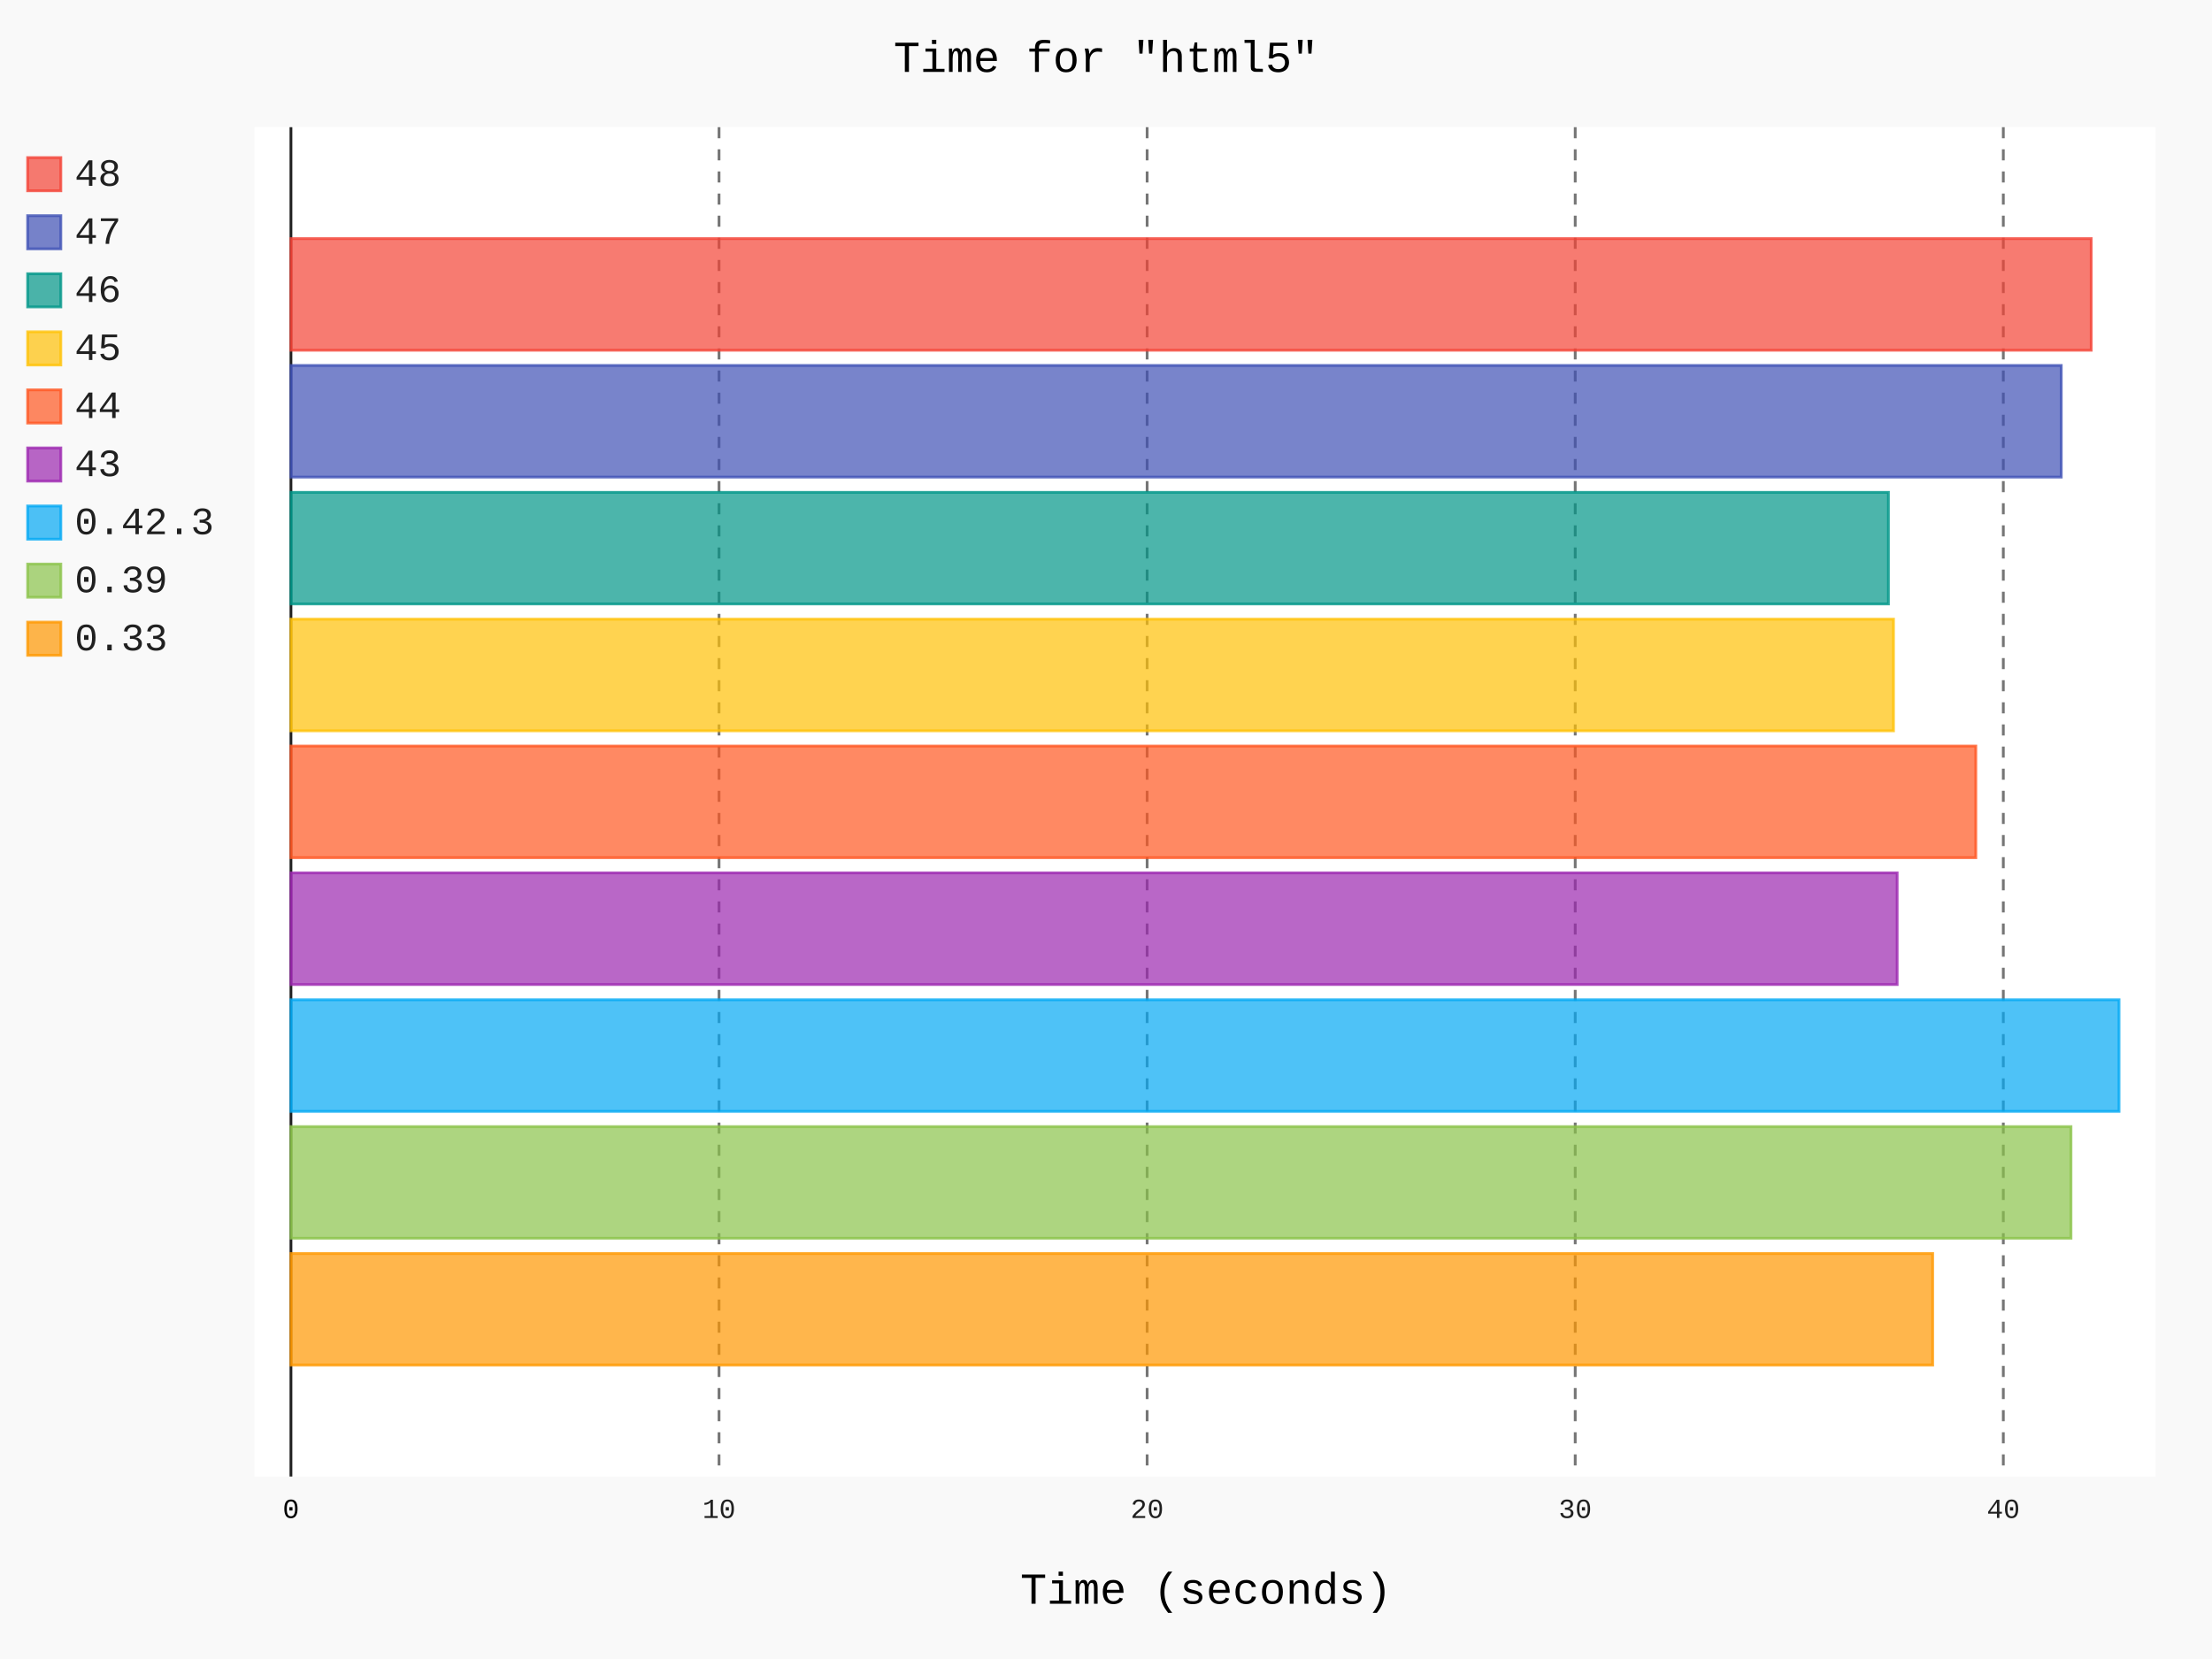
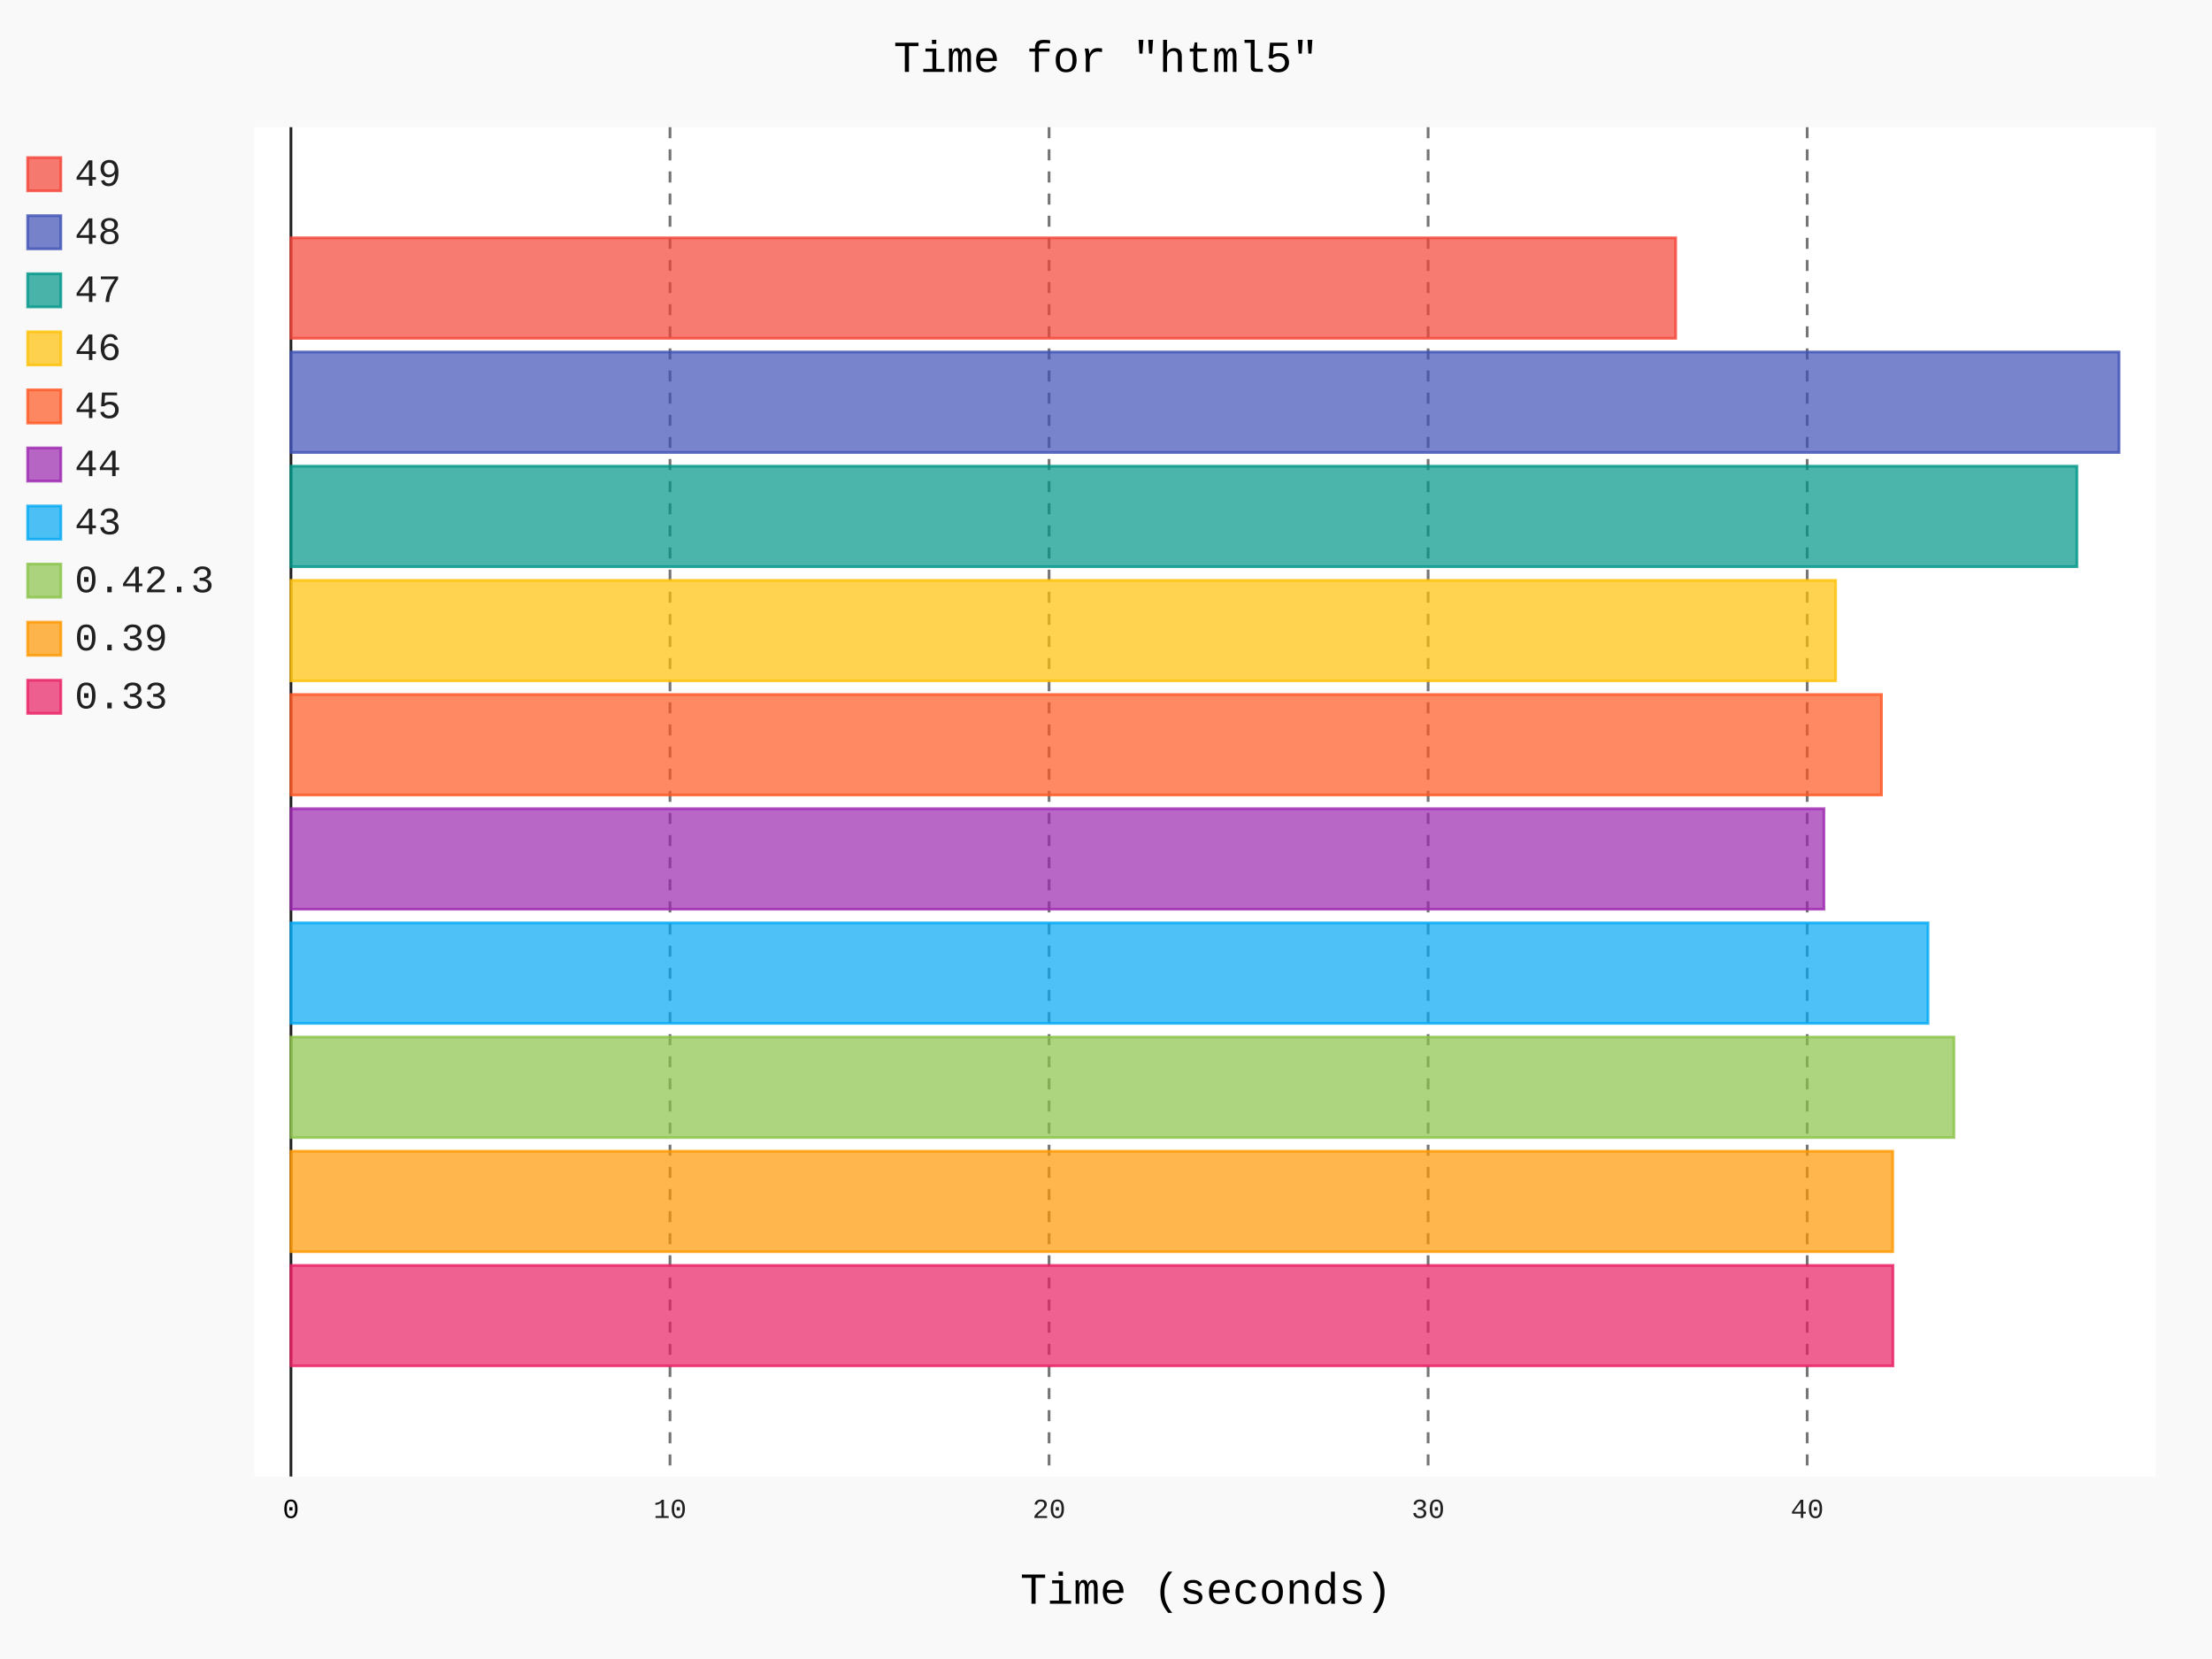
- <svg xmlns="http://www.w3.org/2000/svg" class="pygal-chart" id="chart-f058e06a-e6be-48ce-8889-111e29cc506f" viewBox="0 0 800 600">
+ <svg xmlns="http://www.w3.org/2000/svg" class="pygal-chart" id="chart-762dc4cd-f245-411f-808e-dad23d8fe15b" viewBox="0 0 800 600">
  <defs>
-     <style type="text/css">#chart-f058e06a-e6be-48ce-8889-111e29cc506f{-webkit-user-select:none;-webkit-font-smoothing:antialiased;font-family:Consolas,"Liberation Mono",Menlo,Courier,monospace}#chart-f058e06a-e6be-48ce-8889-111e29cc506f .title{font-family:Consolas,"Liberation Mono",Menlo,Courier,monospace;font-size:16px}#chart-f058e06a-e6be-48ce-8889-111e29cc506f .legends .legend text{font-family:Consolas,"Liberation Mono",Menlo,Courier,monospace;font-size:14px}#chart-f058e06a-e6be-48ce-8889-111e29cc506f .axis text{font-family:Consolas,"Liberation Mono",Menlo,Courier,monospace;font-size:10px}#chart-f058e06a-e6be-48ce-8889-111e29cc506f .axis text.major{font-family:Consolas,"Liberation Mono",Menlo,Courier,monospace;font-size:10px}#chart-f058e06a-e6be-48ce-8889-111e29cc506f .text-overlay text.value{font-family:Consolas,"Liberation Mono",Menlo,Courier,monospace;font-size:16px}#chart-f058e06a-e6be-48ce-8889-111e29cc506f .text-overlay text.label{font-family:Consolas,"Liberation Mono",Menlo,Courier,monospace;font-size:10px}#chart-f058e06a-e6be-48ce-8889-111e29cc506f .tooltip{font-family:Consolas,"Liberation Mono",Menlo,Courier,monospace;font-size:14px}#chart-f058e06a-e6be-48ce-8889-111e29cc506f text.no_data{font-family:Consolas,"Liberation Mono",Menlo,Courier,monospace;font-size:64px}
- #chart-f058e06a-e6be-48ce-8889-111e29cc506f{background-color:rgba(249,249,249,1)}#chart-f058e06a-e6be-48ce-8889-111e29cc506f path,#chart-f058e06a-e6be-48ce-8889-111e29cc506f line,#chart-f058e06a-e6be-48ce-8889-111e29cc506f rect,#chart-f058e06a-e6be-48ce-8889-111e29cc506f circle{-webkit-transition:150ms;-moz-transition:150ms;transition:150ms}#chart-f058e06a-e6be-48ce-8889-111e29cc506f .graph &gt; .background{fill:rgba(249,249,249,1)}#chart-f058e06a-e6be-48ce-8889-111e29cc506f .plot &gt; .background{fill:rgba(255,255,255,1)}#chart-f058e06a-e6be-48ce-8889-111e29cc506f .graph{fill:rgba(0,0,0,.87)}#chart-f058e06a-e6be-48ce-8889-111e29cc506f text.no_data{fill:rgba(0,0,0,1)}#chart-f058e06a-e6be-48ce-8889-111e29cc506f .title{fill:rgba(0,0,0,1)}#chart-f058e06a-e6be-48ce-8889-111e29cc506f .legends .legend text{fill:rgba(0,0,0,.87)}#chart-f058e06a-e6be-48ce-8889-111e29cc506f .legends .legend:hover text{fill:rgba(0,0,0,1)}#chart-f058e06a-e6be-48ce-8889-111e29cc506f .axis .line{stroke:rgba(0,0,0,1)}#chart-f058e06a-e6be-48ce-8889-111e29cc506f .axis .guide.line{stroke:rgba(0,0,0,.54)}#chart-f058e06a-e6be-48ce-8889-111e29cc506f .axis .major.line{stroke:rgba(0,0,0,.87)}#chart-f058e06a-e6be-48ce-8889-111e29cc506f .axis text.major{fill:rgba(0,0,0,1)}#chart-f058e06a-e6be-48ce-8889-111e29cc506f .axis.y .guides:hover .guide.line,#chart-f058e06a-e6be-48ce-8889-111e29cc506f .line-graph .axis.x .guides:hover .guide.line,#chart-f058e06a-e6be-48ce-8889-111e29cc506f .stackedline-graph .axis.x .guides:hover .guide.line,#chart-f058e06a-e6be-48ce-8889-111e29cc506f .xy-graph .axis.x .guides:hover .guide.line{stroke:rgba(0,0,0,1)}#chart-f058e06a-e6be-48ce-8889-111e29cc506f .axis .guides:hover text{fill:rgba(0,0,0,1)}#chart-f058e06a-e6be-48ce-8889-111e29cc506f .reactive{fill-opacity:.7;stroke-opacity:.8}#chart-f058e06a-e6be-48ce-8889-111e29cc506f .ci{stroke:rgba(0,0,0,.87)}#chart-f058e06a-e6be-48ce-8889-111e29cc506f .reactive.active,#chart-f058e06a-e6be-48ce-8889-111e29cc506f .active .reactive{fill-opacity:.8;stroke-opacity:.9;stroke-width:4}#chart-f058e06a-e6be-48ce-8889-111e29cc506f .ci .reactive.active{stroke-width:1.5}#chart-f058e06a-e6be-48ce-8889-111e29cc506f .series text{fill:rgba(0,0,0,1)}#chart-f058e06a-e6be-48ce-8889-111e29cc506f .tooltip rect{fill:rgba(255,255,255,1);stroke:rgba(0,0,0,1);-webkit-transition:opacity 150ms;-moz-transition:opacity 150ms;transition:opacity 150ms}#chart-f058e06a-e6be-48ce-8889-111e29cc506f .tooltip .label{fill:rgba(0,0,0,.87)}#chart-f058e06a-e6be-48ce-8889-111e29cc506f .tooltip .label{fill:rgba(0,0,0,.87)}#chart-f058e06a-e6be-48ce-8889-111e29cc506f .tooltip .legend{font-size:.8em;fill:rgba(0,0,0,.54)}#chart-f058e06a-e6be-48ce-8889-111e29cc506f .tooltip .x_label{font-size:.6em;fill:rgba(0,0,0,1)}#chart-f058e06a-e6be-48ce-8889-111e29cc506f .tooltip .xlink{font-size:.5em;text-decoration:underline}#chart-f058e06a-e6be-48ce-8889-111e29cc506f .tooltip .value{font-size:1.5em}#chart-f058e06a-e6be-48ce-8889-111e29cc506f .bound{font-size:.5em}#chart-f058e06a-e6be-48ce-8889-111e29cc506f .max-value{font-size:.75em;fill:rgba(0,0,0,.54)}#chart-f058e06a-e6be-48ce-8889-111e29cc506f .map-element{fill:rgba(255,255,255,1);stroke:rgba(0,0,0,.54) !important}#chart-f058e06a-e6be-48ce-8889-111e29cc506f .map-element .reactive{fill-opacity:inherit;stroke-opacity:inherit}#chart-f058e06a-e6be-48ce-8889-111e29cc506f .color-0,#chart-f058e06a-e6be-48ce-8889-111e29cc506f .color-0 a:visited{stroke:#F44336;fill:#F44336}#chart-f058e06a-e6be-48ce-8889-111e29cc506f .color-1,#chart-f058e06a-e6be-48ce-8889-111e29cc506f .color-1 a:visited{stroke:#3F51B5;fill:#3F51B5}#chart-f058e06a-e6be-48ce-8889-111e29cc506f .color-2,#chart-f058e06a-e6be-48ce-8889-111e29cc506f .color-2 a:visited{stroke:#009688;fill:#009688}#chart-f058e06a-e6be-48ce-8889-111e29cc506f .color-3,#chart-f058e06a-e6be-48ce-8889-111e29cc506f .color-3 a:visited{stroke:#FFC107;fill:#FFC107}#chart-f058e06a-e6be-48ce-8889-111e29cc506f .color-4,#chart-f058e06a-e6be-48ce-8889-111e29cc506f .color-4 a:visited{stroke:#FF5722;fill:#FF5722}#chart-f058e06a-e6be-48ce-8889-111e29cc506f .color-5,#chart-f058e06a-e6be-48ce-8889-111e29cc506f .color-5 a:visited{stroke:#9C27B0;fill:#9C27B0}#chart-f058e06a-e6be-48ce-8889-111e29cc506f .color-6,#chart-f058e06a-e6be-48ce-8889-111e29cc506f .color-6 a:visited{stroke:#03A9F4;fill:#03A9F4}#chart-f058e06a-e6be-48ce-8889-111e29cc506f .color-7,#chart-f058e06a-e6be-48ce-8889-111e29cc506f .color-7 a:visited{stroke:#8BC34A;fill:#8BC34A}#chart-f058e06a-e6be-48ce-8889-111e29cc506f .color-8,#chart-f058e06a-e6be-48ce-8889-111e29cc506f .color-8 a:visited{stroke:#FF9800;fill:#FF9800}#chart-f058e06a-e6be-48ce-8889-111e29cc506f .text-overlay .color-0 text{fill:black}#chart-f058e06a-e6be-48ce-8889-111e29cc506f .text-overlay .color-1 text{fill:black}#chart-f058e06a-e6be-48ce-8889-111e29cc506f .text-overlay .color-2 text{fill:black}#chart-f058e06a-e6be-48ce-8889-111e29cc506f .text-overlay .color-3 text{fill:black}#chart-f058e06a-e6be-48ce-8889-111e29cc506f .text-overlay .color-4 text{fill:black}#chart-f058e06a-e6be-48ce-8889-111e29cc506f .text-overlay .color-5 text{fill:black}#chart-f058e06a-e6be-48ce-8889-111e29cc506f .text-overlay .color-6 text{fill:black}#chart-f058e06a-e6be-48ce-8889-111e29cc506f .text-overlay .color-7 text{fill:black}#chart-f058e06a-e6be-48ce-8889-111e29cc506f .text-overlay .color-8 text{fill:black}
- #chart-f058e06a-e6be-48ce-8889-111e29cc506f text.no_data{text-anchor:middle}#chart-f058e06a-e6be-48ce-8889-111e29cc506f .guide.line{fill:none}#chart-f058e06a-e6be-48ce-8889-111e29cc506f .centered{text-anchor:middle}#chart-f058e06a-e6be-48ce-8889-111e29cc506f .title{text-anchor:middle}#chart-f058e06a-e6be-48ce-8889-111e29cc506f .legends .legend text{fill-opacity:1}#chart-f058e06a-e6be-48ce-8889-111e29cc506f .axis.x text{text-anchor:middle}#chart-f058e06a-e6be-48ce-8889-111e29cc506f .axis.x:not(.web) text[transform]{text-anchor:start}#chart-f058e06a-e6be-48ce-8889-111e29cc506f .axis.x:not(.web) text[transform].backwards{text-anchor:end}#chart-f058e06a-e6be-48ce-8889-111e29cc506f .axis.y text{text-anchor:end}#chart-f058e06a-e6be-48ce-8889-111e29cc506f .axis.y text[transform].backwards{text-anchor:start}#chart-f058e06a-e6be-48ce-8889-111e29cc506f .axis.y2 text{text-anchor:start}#chart-f058e06a-e6be-48ce-8889-111e29cc506f .axis.y2 text[transform].backwards{text-anchor:end}#chart-f058e06a-e6be-48ce-8889-111e29cc506f .axis .guide.line{stroke-dasharray:4,4}#chart-f058e06a-e6be-48ce-8889-111e29cc506f .axis .major.guide.line{stroke-dasharray:6,6}#chart-f058e06a-e6be-48ce-8889-111e29cc506f .horizontal .axis.y .guide.line,#chart-f058e06a-e6be-48ce-8889-111e29cc506f .horizontal .axis.y2 .guide.line,#chart-f058e06a-e6be-48ce-8889-111e29cc506f .vertical .axis.x .guide.line{opacity:0}#chart-f058e06a-e6be-48ce-8889-111e29cc506f .horizontal .axis.always_show .guide.line,#chart-f058e06a-e6be-48ce-8889-111e29cc506f .vertical .axis.always_show .guide.line{opacity:1 !important}#chart-f058e06a-e6be-48ce-8889-111e29cc506f .axis.y .guides:hover .guide.line,#chart-f058e06a-e6be-48ce-8889-111e29cc506f .axis.y2 .guides:hover .guide.line,#chart-f058e06a-e6be-48ce-8889-111e29cc506f .axis.x .guides:hover .guide.line{opacity:1}#chart-f058e06a-e6be-48ce-8889-111e29cc506f .axis .guides:hover text{opacity:1}#chart-f058e06a-e6be-48ce-8889-111e29cc506f .nofill{fill:none}#chart-f058e06a-e6be-48ce-8889-111e29cc506f .subtle-fill{fill-opacity:.2}#chart-f058e06a-e6be-48ce-8889-111e29cc506f .dot{stroke-width:1px;fill-opacity:1}#chart-f058e06a-e6be-48ce-8889-111e29cc506f .dot.active{stroke-width:5px}#chart-f058e06a-e6be-48ce-8889-111e29cc506f .dot.negative{fill:transparent}#chart-f058e06a-e6be-48ce-8889-111e29cc506f text,#chart-f058e06a-e6be-48ce-8889-111e29cc506f tspan{stroke:none !important}#chart-f058e06a-e6be-48ce-8889-111e29cc506f .series text.active{opacity:1}#chart-f058e06a-e6be-48ce-8889-111e29cc506f .tooltip rect{fill-opacity:.95;stroke-width:.5}#chart-f058e06a-e6be-48ce-8889-111e29cc506f .tooltip text{fill-opacity:1}#chart-f058e06a-e6be-48ce-8889-111e29cc506f .showable{visibility:hidden}#chart-f058e06a-e6be-48ce-8889-111e29cc506f .showable.shown{visibility:visible}#chart-f058e06a-e6be-48ce-8889-111e29cc506f .gauge-background{fill:rgba(229,229,229,1);stroke:none}#chart-f058e06a-e6be-48ce-8889-111e29cc506f .bg-lines{stroke:rgba(249,249,249,1);stroke-width:2px}</style>
+     <style type="text/css">#chart-762dc4cd-f245-411f-808e-dad23d8fe15b{-webkit-user-select:none;-webkit-font-smoothing:antialiased;font-family:Consolas,"Liberation Mono",Menlo,Courier,monospace}#chart-762dc4cd-f245-411f-808e-dad23d8fe15b .title{font-family:Consolas,"Liberation Mono",Menlo,Courier,monospace;font-size:16px}#chart-762dc4cd-f245-411f-808e-dad23d8fe15b .legends .legend text{font-family:Consolas,"Liberation Mono",Menlo,Courier,monospace;font-size:14px}#chart-762dc4cd-f245-411f-808e-dad23d8fe15b .axis text{font-family:Consolas,"Liberation Mono",Menlo,Courier,monospace;font-size:10px}#chart-762dc4cd-f245-411f-808e-dad23d8fe15b .axis text.major{font-family:Consolas,"Liberation Mono",Menlo,Courier,monospace;font-size:10px}#chart-762dc4cd-f245-411f-808e-dad23d8fe15b .text-overlay text.value{font-family:Consolas,"Liberation Mono",Menlo,Courier,monospace;font-size:16px}#chart-762dc4cd-f245-411f-808e-dad23d8fe15b .text-overlay text.label{font-family:Consolas,"Liberation Mono",Menlo,Courier,monospace;font-size:10px}#chart-762dc4cd-f245-411f-808e-dad23d8fe15b .tooltip{font-family:Consolas,"Liberation Mono",Menlo,Courier,monospace;font-size:14px}#chart-762dc4cd-f245-411f-808e-dad23d8fe15b text.no_data{font-family:Consolas,"Liberation Mono",Menlo,Courier,monospace;font-size:64px}
+ #chart-762dc4cd-f245-411f-808e-dad23d8fe15b{background-color:rgba(249,249,249,1)}#chart-762dc4cd-f245-411f-808e-dad23d8fe15b path,#chart-762dc4cd-f245-411f-808e-dad23d8fe15b line,#chart-762dc4cd-f245-411f-808e-dad23d8fe15b rect,#chart-762dc4cd-f245-411f-808e-dad23d8fe15b circle{-webkit-transition:150ms;-moz-transition:150ms;transition:150ms}#chart-762dc4cd-f245-411f-808e-dad23d8fe15b .graph &gt; .background{fill:rgba(249,249,249,1)}#chart-762dc4cd-f245-411f-808e-dad23d8fe15b .plot &gt; .background{fill:rgba(255,255,255,1)}#chart-762dc4cd-f245-411f-808e-dad23d8fe15b .graph{fill:rgba(0,0,0,.87)}#chart-762dc4cd-f245-411f-808e-dad23d8fe15b text.no_data{fill:rgba(0,0,0,1)}#chart-762dc4cd-f245-411f-808e-dad23d8fe15b .title{fill:rgba(0,0,0,1)}#chart-762dc4cd-f245-411f-808e-dad23d8fe15b .legends .legend text{fill:rgba(0,0,0,.87)}#chart-762dc4cd-f245-411f-808e-dad23d8fe15b .legends .legend:hover text{fill:rgba(0,0,0,1)}#chart-762dc4cd-f245-411f-808e-dad23d8fe15b .axis .line{stroke:rgba(0,0,0,1)}#chart-762dc4cd-f245-411f-808e-dad23d8fe15b .axis .guide.line{stroke:rgba(0,0,0,.54)}#chart-762dc4cd-f245-411f-808e-dad23d8fe15b .axis .major.line{stroke:rgba(0,0,0,.87)}#chart-762dc4cd-f245-411f-808e-dad23d8fe15b .axis text.major{fill:rgba(0,0,0,1)}#chart-762dc4cd-f245-411f-808e-dad23d8fe15b .axis.y .guides:hover .guide.line,#chart-762dc4cd-f245-411f-808e-dad23d8fe15b .line-graph .axis.x .guides:hover .guide.line,#chart-762dc4cd-f245-411f-808e-dad23d8fe15b .stackedline-graph .axis.x .guides:hover .guide.line,#chart-762dc4cd-f245-411f-808e-dad23d8fe15b .xy-graph .axis.x .guides:hover .guide.line{stroke:rgba(0,0,0,1)}#chart-762dc4cd-f245-411f-808e-dad23d8fe15b .axis .guides:hover text{fill:rgba(0,0,0,1)}#chart-762dc4cd-f245-411f-808e-dad23d8fe15b .reactive{fill-opacity:.7;stroke-opacity:.8}#chart-762dc4cd-f245-411f-808e-dad23d8fe15b .ci{stroke:rgba(0,0,0,.87)}#chart-762dc4cd-f245-411f-808e-dad23d8fe15b .reactive.active,#chart-762dc4cd-f245-411f-808e-dad23d8fe15b .active .reactive{fill-opacity:.8;stroke-opacity:.9;stroke-width:4}#chart-762dc4cd-f245-411f-808e-dad23d8fe15b .ci .reactive.active{stroke-width:1.5}#chart-762dc4cd-f245-411f-808e-dad23d8fe15b .series text{fill:rgba(0,0,0,1)}#chart-762dc4cd-f245-411f-808e-dad23d8fe15b .tooltip rect{fill:rgba(255,255,255,1);stroke:rgba(0,0,0,1);-webkit-transition:opacity 150ms;-moz-transition:opacity 150ms;transition:opacity 150ms}#chart-762dc4cd-f245-411f-808e-dad23d8fe15b .tooltip .label{fill:rgba(0,0,0,.87)}#chart-762dc4cd-f245-411f-808e-dad23d8fe15b .tooltip .label{fill:rgba(0,0,0,.87)}#chart-762dc4cd-f245-411f-808e-dad23d8fe15b .tooltip .legend{font-size:.8em;fill:rgba(0,0,0,.54)}#chart-762dc4cd-f245-411f-808e-dad23d8fe15b .tooltip .x_label{font-size:.6em;fill:rgba(0,0,0,1)}#chart-762dc4cd-f245-411f-808e-dad23d8fe15b .tooltip .xlink{font-size:.5em;text-decoration:underline}#chart-762dc4cd-f245-411f-808e-dad23d8fe15b .tooltip .value{font-size:1.5em}#chart-762dc4cd-f245-411f-808e-dad23d8fe15b .bound{font-size:.5em}#chart-762dc4cd-f245-411f-808e-dad23d8fe15b .max-value{font-size:.75em;fill:rgba(0,0,0,.54)}#chart-762dc4cd-f245-411f-808e-dad23d8fe15b .map-element{fill:rgba(255,255,255,1);stroke:rgba(0,0,0,.54) !important}#chart-762dc4cd-f245-411f-808e-dad23d8fe15b .map-element .reactive{fill-opacity:inherit;stroke-opacity:inherit}#chart-762dc4cd-f245-411f-808e-dad23d8fe15b .color-0,#chart-762dc4cd-f245-411f-808e-dad23d8fe15b .color-0 a:visited{stroke:#F44336;fill:#F44336}#chart-762dc4cd-f245-411f-808e-dad23d8fe15b .color-1,#chart-762dc4cd-f245-411f-808e-dad23d8fe15b .color-1 a:visited{stroke:#3F51B5;fill:#3F51B5}#chart-762dc4cd-f245-411f-808e-dad23d8fe15b .color-2,#chart-762dc4cd-f245-411f-808e-dad23d8fe15b .color-2 a:visited{stroke:#009688;fill:#009688}#chart-762dc4cd-f245-411f-808e-dad23d8fe15b .color-3,#chart-762dc4cd-f245-411f-808e-dad23d8fe15b .color-3 a:visited{stroke:#FFC107;fill:#FFC107}#chart-762dc4cd-f245-411f-808e-dad23d8fe15b .color-4,#chart-762dc4cd-f245-411f-808e-dad23d8fe15b .color-4 a:visited{stroke:#FF5722;fill:#FF5722}#chart-762dc4cd-f245-411f-808e-dad23d8fe15b .color-5,#chart-762dc4cd-f245-411f-808e-dad23d8fe15b .color-5 a:visited{stroke:#9C27B0;fill:#9C27B0}#chart-762dc4cd-f245-411f-808e-dad23d8fe15b .color-6,#chart-762dc4cd-f245-411f-808e-dad23d8fe15b .color-6 a:visited{stroke:#03A9F4;fill:#03A9F4}#chart-762dc4cd-f245-411f-808e-dad23d8fe15b .color-7,#chart-762dc4cd-f245-411f-808e-dad23d8fe15b .color-7 a:visited{stroke:#8BC34A;fill:#8BC34A}#chart-762dc4cd-f245-411f-808e-dad23d8fe15b .color-8,#chart-762dc4cd-f245-411f-808e-dad23d8fe15b .color-8 a:visited{stroke:#FF9800;fill:#FF9800}#chart-762dc4cd-f245-411f-808e-dad23d8fe15b .color-9,#chart-762dc4cd-f245-411f-808e-dad23d8fe15b .color-9 a:visited{stroke:#E91E63;fill:#E91E63}#chart-762dc4cd-f245-411f-808e-dad23d8fe15b .text-overlay .color-0 text{fill:black}#chart-762dc4cd-f245-411f-808e-dad23d8fe15b .text-overlay .color-1 text{fill:black}#chart-762dc4cd-f245-411f-808e-dad23d8fe15b .text-overlay .color-2 text{fill:black}#chart-762dc4cd-f245-411f-808e-dad23d8fe15b .text-overlay .color-3 text{fill:black}#chart-762dc4cd-f245-411f-808e-dad23d8fe15b .text-overlay .color-4 text{fill:black}#chart-762dc4cd-f245-411f-808e-dad23d8fe15b .text-overlay .color-5 text{fill:black}#chart-762dc4cd-f245-411f-808e-dad23d8fe15b .text-overlay .color-6 text{fill:black}#chart-762dc4cd-f245-411f-808e-dad23d8fe15b .text-overlay .color-7 text{fill:black}#chart-762dc4cd-f245-411f-808e-dad23d8fe15b .text-overlay .color-8 text{fill:black}#chart-762dc4cd-f245-411f-808e-dad23d8fe15b .text-overlay .color-9 text{fill:black}
+ #chart-762dc4cd-f245-411f-808e-dad23d8fe15b text.no_data{text-anchor:middle}#chart-762dc4cd-f245-411f-808e-dad23d8fe15b .guide.line{fill:none}#chart-762dc4cd-f245-411f-808e-dad23d8fe15b .centered{text-anchor:middle}#chart-762dc4cd-f245-411f-808e-dad23d8fe15b .title{text-anchor:middle}#chart-762dc4cd-f245-411f-808e-dad23d8fe15b .legends .legend text{fill-opacity:1}#chart-762dc4cd-f245-411f-808e-dad23d8fe15b .axis.x text{text-anchor:middle}#chart-762dc4cd-f245-411f-808e-dad23d8fe15b .axis.x:not(.web) text[transform]{text-anchor:start}#chart-762dc4cd-f245-411f-808e-dad23d8fe15b .axis.x:not(.web) text[transform].backwards{text-anchor:end}#chart-762dc4cd-f245-411f-808e-dad23d8fe15b .axis.y text{text-anchor:end}#chart-762dc4cd-f245-411f-808e-dad23d8fe15b .axis.y text[transform].backwards{text-anchor:start}#chart-762dc4cd-f245-411f-808e-dad23d8fe15b .axis.y2 text{text-anchor:start}#chart-762dc4cd-f245-411f-808e-dad23d8fe15b .axis.y2 text[transform].backwards{text-anchor:end}#chart-762dc4cd-f245-411f-808e-dad23d8fe15b .axis .guide.line{stroke-dasharray:4,4}#chart-762dc4cd-f245-411f-808e-dad23d8fe15b .axis .major.guide.line{stroke-dasharray:6,6}#chart-762dc4cd-f245-411f-808e-dad23d8fe15b .horizontal .axis.y .guide.line,#chart-762dc4cd-f245-411f-808e-dad23d8fe15b .horizontal .axis.y2 .guide.line,#chart-762dc4cd-f245-411f-808e-dad23d8fe15b .vertical .axis.x .guide.line{opacity:0}#chart-762dc4cd-f245-411f-808e-dad23d8fe15b .horizontal .axis.always_show .guide.line,#chart-762dc4cd-f245-411f-808e-dad23d8fe15b .vertical .axis.always_show .guide.line{opacity:1 !important}#chart-762dc4cd-f245-411f-808e-dad23d8fe15b .axis.y .guides:hover .guide.line,#chart-762dc4cd-f245-411f-808e-dad23d8fe15b .axis.y2 .guides:hover .guide.line,#chart-762dc4cd-f245-411f-808e-dad23d8fe15b .axis.x .guides:hover .guide.line{opacity:1}#chart-762dc4cd-f245-411f-808e-dad23d8fe15b .axis .guides:hover text{opacity:1}#chart-762dc4cd-f245-411f-808e-dad23d8fe15b .nofill{fill:none}#chart-762dc4cd-f245-411f-808e-dad23d8fe15b .subtle-fill{fill-opacity:.2}#chart-762dc4cd-f245-411f-808e-dad23d8fe15b .dot{stroke-width:1px;fill-opacity:1}#chart-762dc4cd-f245-411f-808e-dad23d8fe15b .dot.active{stroke-width:5px}#chart-762dc4cd-f245-411f-808e-dad23d8fe15b .dot.negative{fill:transparent}#chart-762dc4cd-f245-411f-808e-dad23d8fe15b text,#chart-762dc4cd-f245-411f-808e-dad23d8fe15b tspan{stroke:none !important}#chart-762dc4cd-f245-411f-808e-dad23d8fe15b .series text.active{opacity:1}#chart-762dc4cd-f245-411f-808e-dad23d8fe15b .tooltip rect{fill-opacity:.95;stroke-width:.5}#chart-762dc4cd-f245-411f-808e-dad23d8fe15b .tooltip text{fill-opacity:1}#chart-762dc4cd-f245-411f-808e-dad23d8fe15b .showable{visibility:hidden}#chart-762dc4cd-f245-411f-808e-dad23d8fe15b .showable.shown{visibility:visible}#chart-762dc4cd-f245-411f-808e-dad23d8fe15b .gauge-background{fill:rgba(229,229,229,1);stroke:none}#chart-762dc4cd-f245-411f-808e-dad23d8fe15b .bg-lines{stroke:rgba(249,249,249,1);stroke-width:2px}</style>
  </defs>
  <g class="graph horizontalbar-graph horizontal">
    <rect class="background" height="600" width="800" x="0" y="0" />
    <g class="plot" transform="translate(92, 46)">
      <rect class="background" height="488" width="687.6" x="0" y="0" />
      <g class="axis x always_show">
        <g class="guides">
          <path class="axis major line" d="M13.223 0 v488" />
          <text class="major" x="13.223" y="503.0">0</text>
        </g>
        <g class="guides">
-           <path class="guide line" d="M168.048 0 v488" />
-           <text class="" x="168.048" y="503.0">10</text>
+           <path class="guide line" d="M150.316 0 v488" />
+           <text class="" x="150.316" y="503.0">10</text>
        </g>
        <g class="guides">
-           <path class="guide line" d="M322.874 0 v488" />
-           <text class="" x="322.874" y="503.0">20</text>
+           <path class="guide line" d="M287.409 0 v488" />
+           <text class="" x="287.409" y="503.0">20</text>
        </g>
        <g class="guides">
-           <path class="guide line" d="M477.699 0 v488" />
-           <text class="" x="477.699" y="503.0">30</text>
+           <path class="guide line" d="M424.502 0 v488" />
+           <text class="" x="424.502" y="503.0">30</text>
        </g>
        <g class="guides">
-           <path class="guide line" d="M632.525 0 v488" />
-           <text class="" x="632.525" y="503.0">40</text>
+           <path class="guide line" d="M561.595 0 v488" />
+           <text class="" x="561.595" y="503.0">40</text>
+         </g>
+       </g>
+       <g class="series serie-9 color-9">
+         <g class="bars">
+           <g class="bar">
+             <rect class="rect reactive tooltip-trigger" height="36.337" rx="0" ry="0" width="579.379" x="13.223" y="411.647" />
+           </g>
        </g>
      </g>
      <g class="series serie-8 color-8">
        <g class="bars">
          <g class="bar">
-             <rect class="rect reactive tooltip-trigger" height="40.375" rx="0" ry="0" width="593.754" x="13.223" y="407.334" />
+             <rect class="rect reactive tooltip-trigger" height="36.337" rx="0" ry="0" width="579.307" x="13.223" y="370.354" />
          </g>
        </g>
      </g>
      <g class="series serie-7 color-7">
        <g class="bars">
          <g class="bar">
-             <rect class="rect reactive tooltip-trigger" height="40.375" rx="0" ry="0" width="643.776" x="13.223" y="361.454" />
+             <rect class="rect reactive tooltip-trigger" height="36.337" rx="0" ry="0" width="601.432" x="13.223" y="329.062" />
          </g>
        </g>
      </g>
      <g class="series serie-6 color-6">
        <g class="bars">
          <g class="bar">
-             <rect class="rect reactive tooltip-trigger" height="40.375" rx="0" ry="0" width="661.154" x="13.223" y="315.573" />
+             <rect class="rect reactive tooltip-trigger" height="36.337" rx="0" ry="0" width="592.063" x="13.223" y="287.77" />
          </g>
        </g>
      </g>
      <g class="series serie-5 color-5">
        <g class="bars">
          <g class="bar">
-             <rect class="rect reactive tooltip-trigger" height="40.375" rx="0" ry="0" width="580.913" x="13.223" y="269.693" />
+             <rect class="rect reactive tooltip-trigger" height="36.337" rx="0" ry="0" width="554.422" x="13.223" y="246.478" />
          </g>
        </g>
      </g>
      <g class="series serie-4 color-4">
        <g class="bars">
          <g class="bar">
-             <rect class="rect reactive tooltip-trigger" height="40.375" rx="0" ry="0" width="609.355" x="13.223" y="223.813" />
+             <rect class="rect reactive tooltip-trigger" height="36.337" rx="0" ry="0" width="575.239" x="13.223" y="205.185" />
          </g>
        </g>
      </g>
      <g class="series serie-3 color-3">
        <g class="bars">
          <g class="bar">
-             <rect class="rect reactive tooltip-trigger" height="40.375" rx="0" ry="0" width="579.586" x="13.223" y="177.932" />
+             <rect class="rect reactive tooltip-trigger" height="36.337" rx="0" ry="0" width="558.658" x="13.223" y="163.893" />
          </g>
        </g>
      </g>
      <g class="series serie-2 color-2">
        <g class="bars">
          <g class="bar">
-             <rect class="rect reactive tooltip-trigger" height="40.375" rx="0" ry="0" width="577.756" x="13.223" y="132.052" />
+             <rect class="rect reactive tooltip-trigger" height="36.337" rx="0" ry="0" width="645.916" x="13.223" y="122.601" />
          </g>
        </g>
      </g>
      <g class="series serie-1 color-1">
        <g class="bars">
          <g class="bar">
-             <rect class="rect reactive tooltip-trigger" height="40.375" rx="0" ry="0" width="640.251" x="13.223" y="86.172" />
+             <rect class="rect reactive tooltip-trigger" height="36.337" rx="0" ry="0" width="661.154" x="13.223" y="81.308" />
          </g>
        </g>
      </g>
      <g class="series serie-0 color-0">
        <g class="bars">
          <g class="bar">
-             <rect class="rect reactive tooltip-trigger" height="40.375" rx="0" ry="0" width="651.084" x="13.223" y="40.291" />
+             <rect class="rect reactive tooltip-trigger" height="36.337" rx="0" ry="0" width="500.809" x="13.223" y="40.016" />
          </g>
        </g>
      </g>
    </g>
    <g class="titles">
      <text class="title plot_title" x="400.0" y="26">Time for "html5"</text>
      <text class="title" x="436.2" y="580">Time (seconds)</text>
    </g>
    <g class="plot overlay" transform="translate(92, 46)">
+       <g class="series serie-9 color-9" />
      <g class="series serie-8 color-8" />
      <g class="series serie-7 color-7" />
      <g class="series serie-6 color-6" />
      <g class="series serie-5 color-5" />
      <g class="series serie-4 color-4" />
      <g class="series serie-3 color-3" />
      <g class="series serie-2 color-2" />
      <g class="series serie-1 color-1" />
      <g class="series serie-0 color-0" />
    </g>
    <g class="plot text-overlay" transform="translate(92, 46)">
+       <g class="series serie-9 color-9" />
      <g class="series serie-8 color-8" />
      <g class="series serie-7 color-7" />
      <g class="series serie-6 color-6" />
      <g class="series serie-5 color-5" />
      <g class="series serie-4 color-4" />
      <g class="series serie-3 color-3" />
      <g class="series serie-2 color-2" />
      <g class="series serie-1 color-1" />
      <g class="series serie-0 color-0" />
    </g>
    <g class="plot tooltip-overlay" transform="translate(92, 46)">
      <g class="tooltip" style="opacity: 0" transform="translate(0 0)">
        <rect class="tooltip-box" height="0" rx="0" ry="0" width="0" />
        <g class="text" />
      </g>
    </g>
    <g class="legends" transform="translate(10, 56)">
      <g class="legend reactive activate-serie" id="activate-serie-0">
        <rect class="color-0 reactive" height="12" width="12" x="0.0" y="1.0" />
-         <text x="17.0" y="11.2">48</text>
+         <text x="17.0" y="11.2">49</text>
      </g>
      <g class="legend reactive activate-serie" id="activate-serie-1">
        <rect class="color-1 reactive" height="12" width="12" x="0.0" y="22.0" />
-         <text x="17.0" y="32.2">47</text>
+         <text x="17.0" y="32.2">48</text>
      </g>
      <g class="legend reactive activate-serie" id="activate-serie-2">
        <rect class="color-2 reactive" height="12" width="12" x="0.0" y="43.0" />
-         <text x="17.0" y="53.2">46</text>
+         <text x="17.0" y="53.2">47</text>
      </g>
      <g class="legend reactive activate-serie" id="activate-serie-3">
        <rect class="color-3 reactive" height="12" width="12" x="0.0" y="64.0" />
-         <text x="17.0" y="74.2">45</text>
+         <text x="17.0" y="74.2">46</text>
      </g>
      <g class="legend reactive activate-serie" id="activate-serie-4">
        <rect class="color-4 reactive" height="12" width="12" x="0.0" y="85.0" />
-         <text x="17.0" y="95.2">44</text>
+         <text x="17.0" y="95.2">45</text>
      </g>
      <g class="legend reactive activate-serie" id="activate-serie-5">
        <rect class="color-5 reactive" height="12" width="12" x="0.0" y="106.0" />
-         <text x="17.0" y="116.2">43</text>
+         <text x="17.0" y="116.2">44</text>
      </g>
      <g class="legend reactive activate-serie" id="activate-serie-6">
        <rect class="color-6 reactive" height="12" width="12" x="0.0" y="127.0" />
-         <text x="17.0" y="137.2">0.42.3</text>
+         <text x="17.0" y="137.2">43</text>
      </g>
      <g class="legend reactive activate-serie" id="activate-serie-7">
        <rect class="color-7 reactive" height="12" width="12" x="0.0" y="148.0" />
-         <text x="17.0" y="158.2">0.39</text>
+         <text x="17.0" y="158.2">0.42.3</text>
      </g>
      <g class="legend reactive activate-serie" id="activate-serie-8">
        <rect class="color-8 reactive" height="12" width="12" x="0.0" y="169.0" />
-         <text x="17.0" y="179.2">0.33</text>
+         <text x="17.0" y="179.2">0.39</text>
+       </g>
+       <g class="legend reactive activate-serie" id="activate-serie-9">
+         <rect class="color-9 reactive" height="12" width="12" x="0.0" y="190.0" />
+         <text x="17.0" y="200.2">0.33</text>
      </g>
    </g>
    <g class="legends" transform="translate(790, 56)" />
  </g>
</svg>
